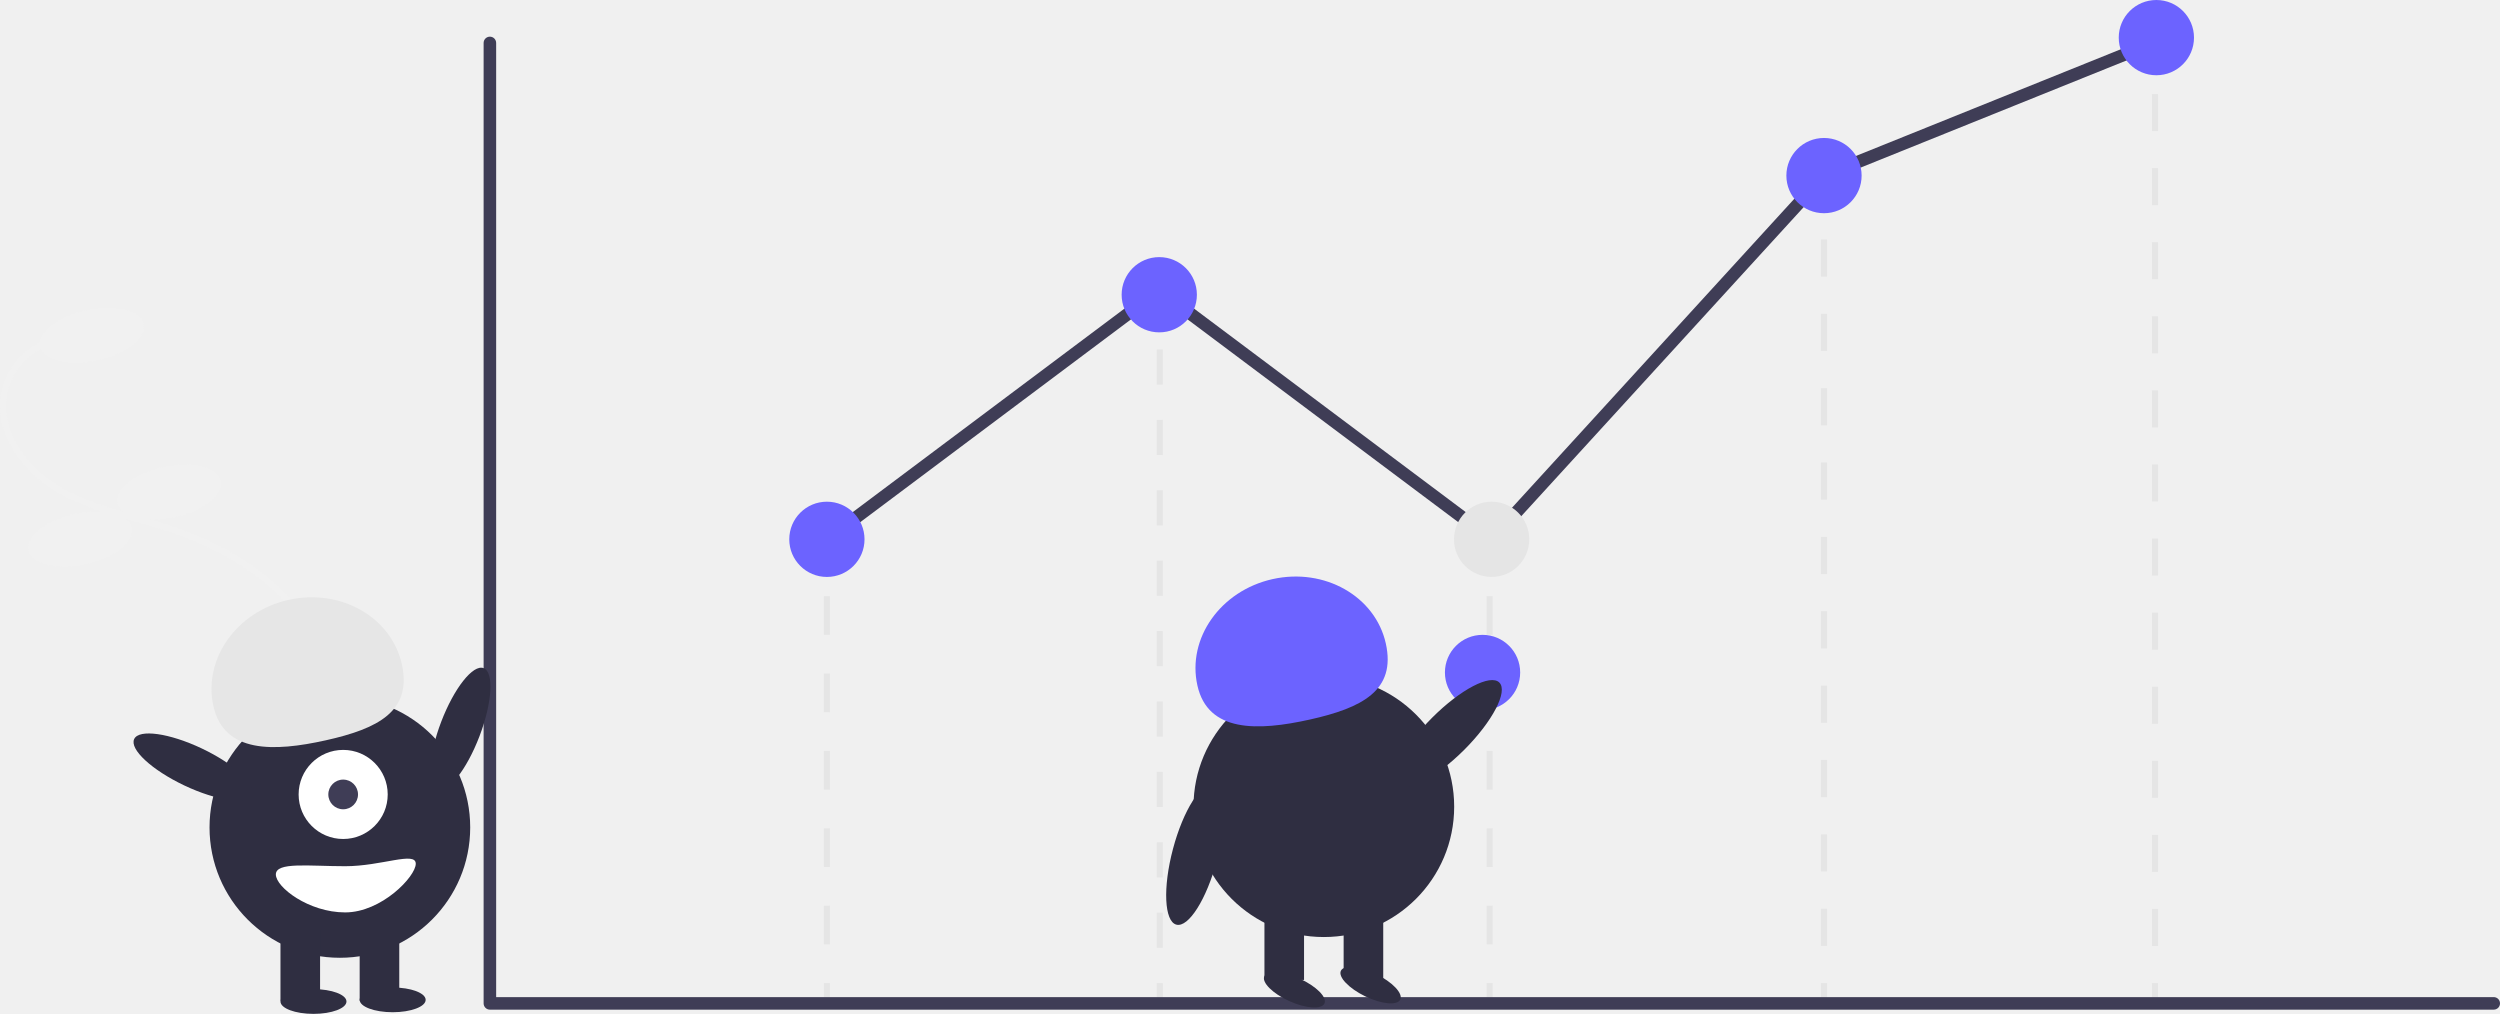
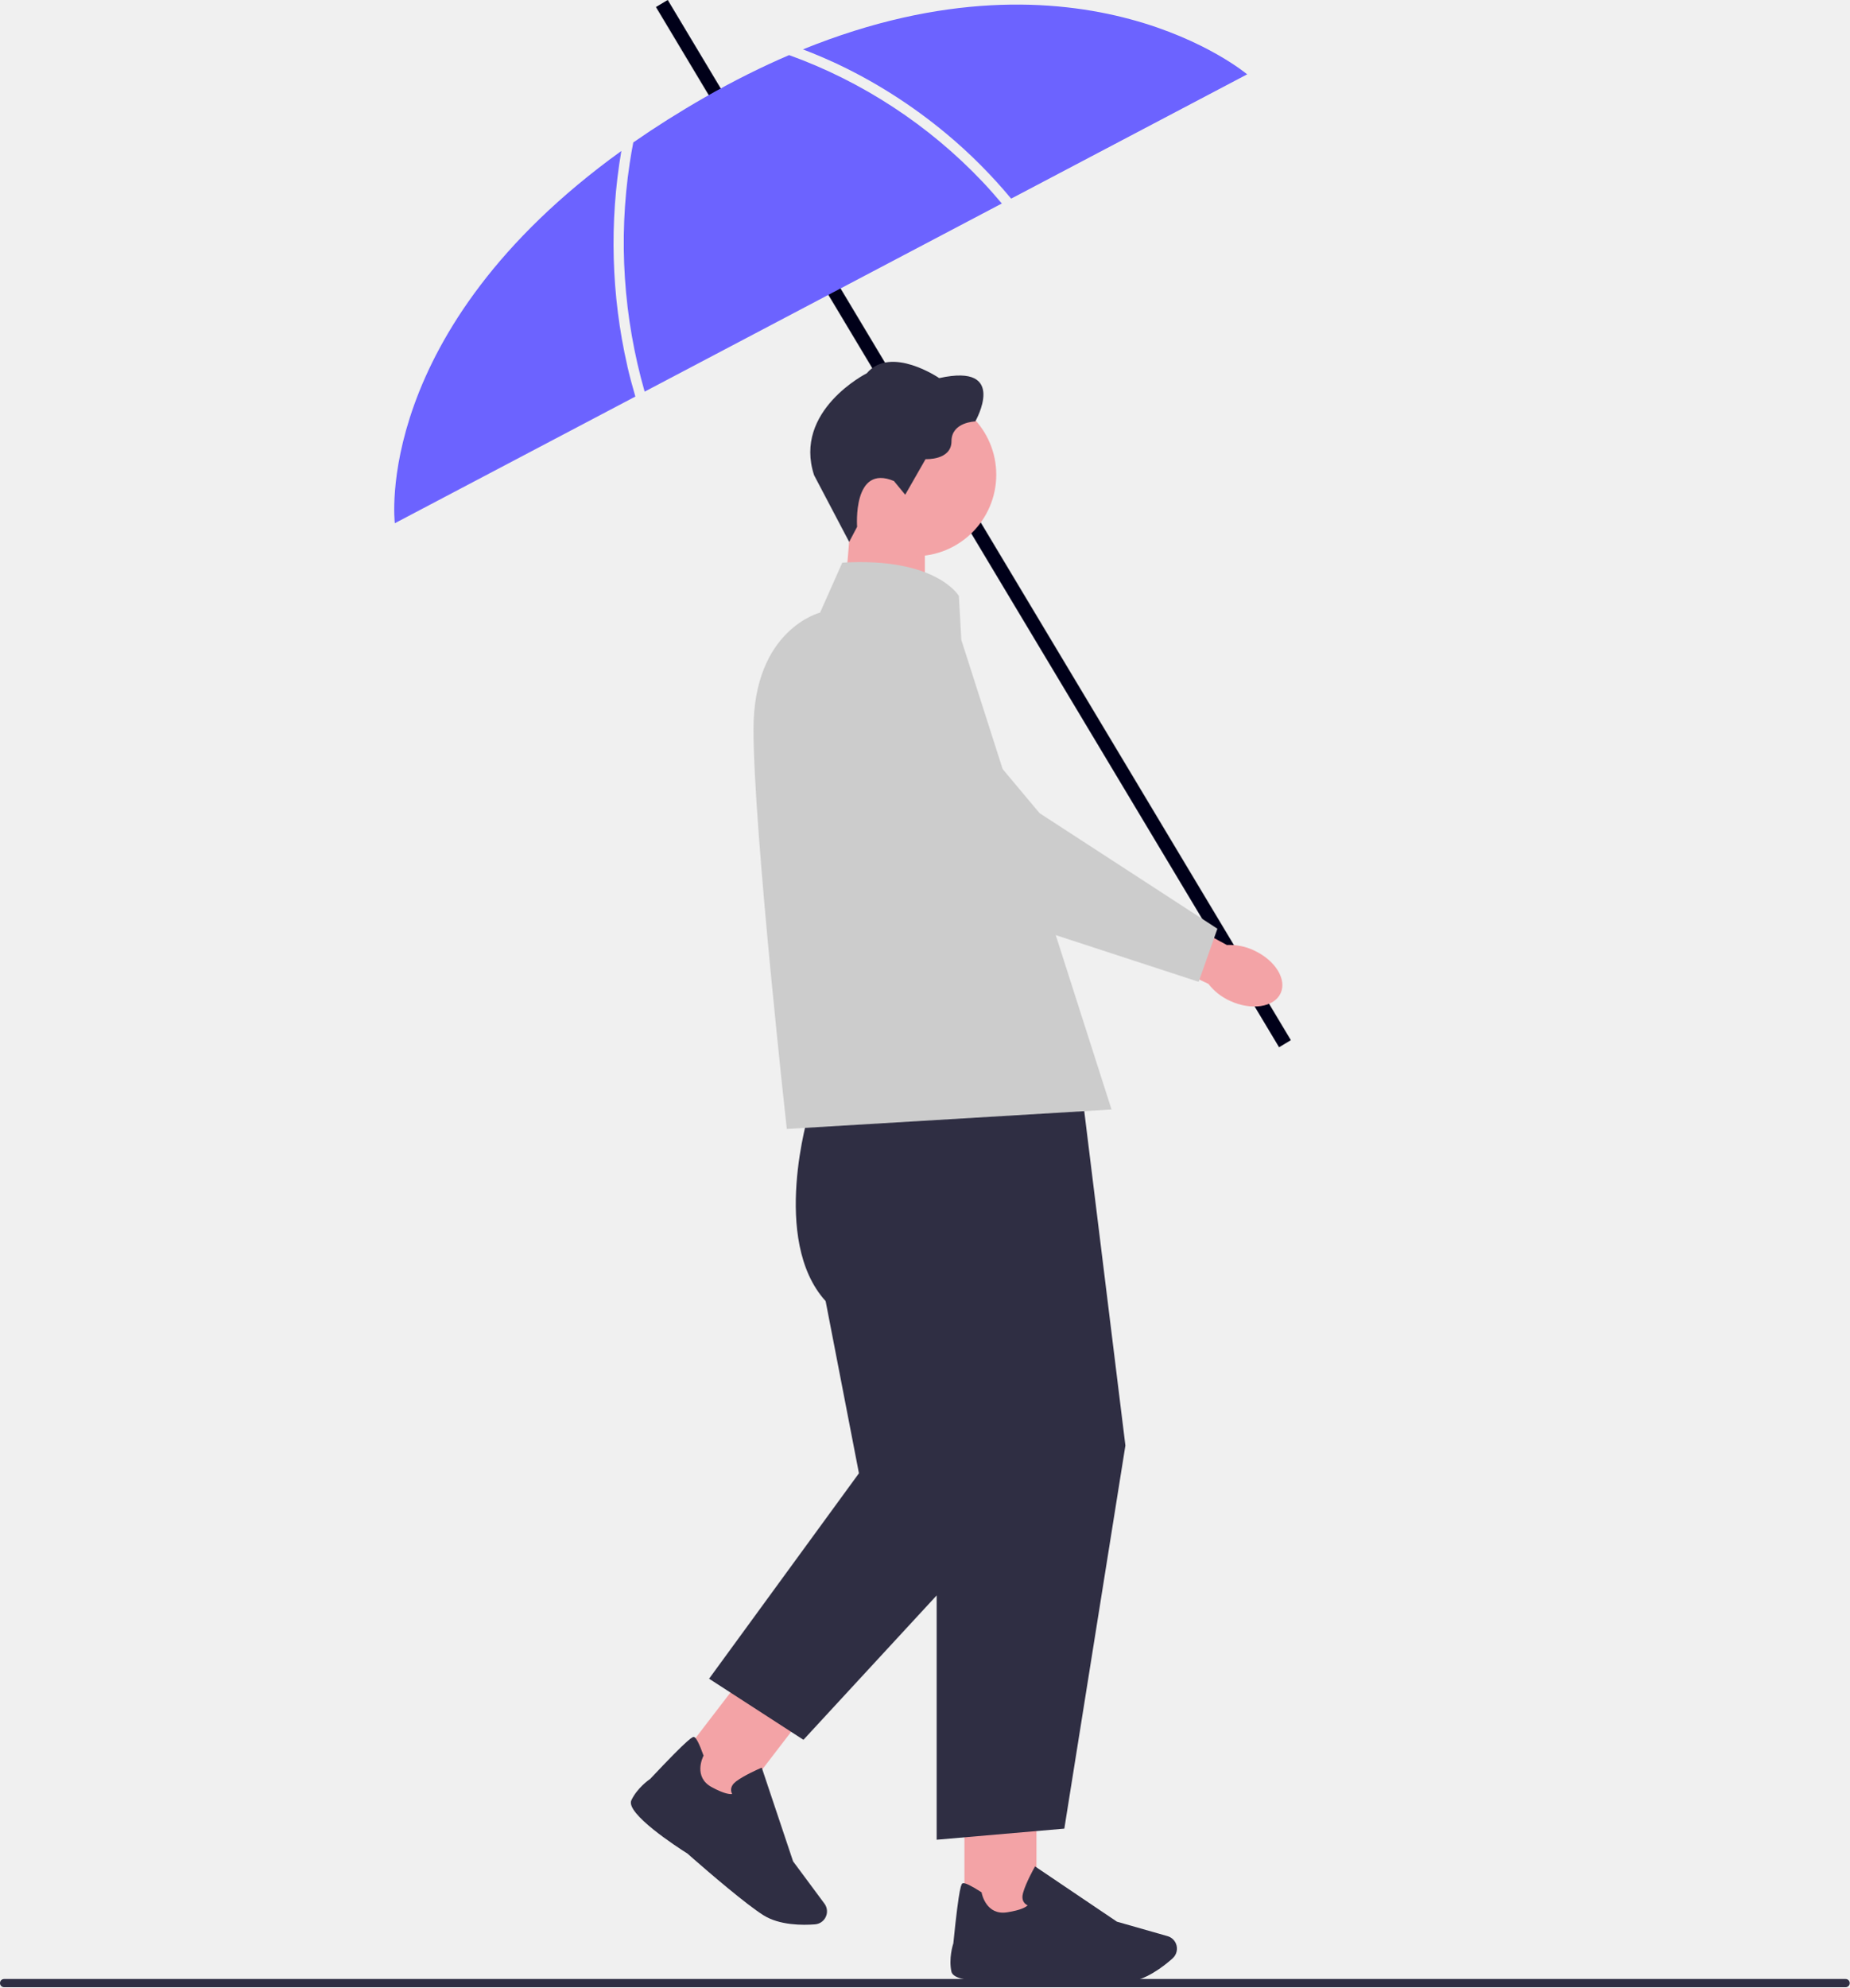
- <svg xmlns="http://www.w3.org/2000/svg" data-name="Layer 1" width="826.063" height="335.01" viewBox="0 0 826.063 335.01">
-   <path d="M266.565,572.513l-1.301-1.518c11.009-9.435,24.711-21.177,29.839-36.697,5.056-15.299,1.253-33.769-9.925-48.202-9.512-12.284-24.201-21.957-42.477-27.974-3.605-1.187-7.348-2.241-10.967-3.261-8.749-2.464-17.796-5.013-25.809-9.671-11.035-6.415-21.059-19.016-18.575-32.706a23.856,23.856,0,0,1,17.156-18.508l.532,1.928a21.861,21.861,0,0,0-15.723,16.951c-2.308,12.722,7.183,24.541,17.615,30.606,7.793,4.53,16.716,7.044,25.346,9.474,3.64,1.025,7.405,2.086,11.051,3.286,18.656,6.142,33.675,16.048,43.432,28.648,11.579,14.952,15.504,34.132,10.243,50.055C291.699,550.974,277.763,562.917,266.565,572.513Z" transform="translate(-186.9683 -282.495)" fill="#f1f1f1" />
-   <ellipse cx="217.327" cy="393.296" rx="17.5" ry="8.5" transform="translate(-265.1243 -227.7288) rotate(-12.19172)" fill="#f1f1f1" />
-   <ellipse cx="242.838" cy="445.076" rx="17.5" ry="8.5" transform="translate(-275.4842 -221.1736) rotate(-12.19172)" fill="#f1f1f1" />
-   <ellipse cx="213.46" cy="460.631" rx="17.5" ry="8.5" transform="translate(-279.4317 -227.0268) rotate(-12.19172)" fill="#f1f1f1" />
-   <rect x="272.226" y="178.204" width="2" height="6" fill="#e5e5e5" />
-   <path d="M461.194,594.539h-2V581.755h2Zm0-25.568h-2V556.187h2Zm0-25.568h-2V530.619h2Zm0-25.568h-2V505.05h2Zm0-25.568h-2V479.483h2Z" transform="translate(-186.9683 -282.495)" fill="#e5e5e5" />
-   <rect x="272.226" y="324.828" width="2" height="6" fill="#e5e5e5" />
-   <rect x="491.226" y="178.204" width="2" height="6" fill="#e5e5e5" />
-   <path d="M680.194,594.539h-2V581.755h2Zm0-25.568h-2V556.187h2Zm0-25.568h-2V530.619h2Zm0-25.568h-2V505.05h2Zm0-25.568h-2V479.483h2Z" transform="translate(-186.9683 -282.495)" fill="#e5e5e5" />
-   <rect x="491.226" y="324.828" width="2" height="6" fill="#e5e5e5" />
-   <rect x="601.695" y="60.828" width="2" height="6" fill="#e5e5e5" />
-   <path d="M790.664,595.037h-2V582.752h2Zm0-24.571h-2V558.18h2Zm0-24.572h-2V533.609h2Zm0-24.571h-2V509.037h2Zm0-24.571h-2V484.466h2Zm0-24.572h-2V459.894h2Zm0-24.571h-2V435.323h2Zm0-24.571h-2V410.752h2Zm0-24.572h-2V386.18h2Zm0-24.571h-2V361.609h2Z" transform="translate(-186.9683 -282.495)" fill="#e5e5e5" />
-   <rect x="601.695" y="324.828" width="2" height="6" fill="#e5e5e5" />
-   <rect x="711.063" y="12.828" width="2" height="6" fill="#e5e5e5" />
-   <path d="M900.032,595.083h-2V582.843h2Zm0-24.48h-2V558.363h2Zm0-24.48h-2V533.883h2Zm0-24.48h-2V509.403h2Zm0-24.48h-2V484.923h2Zm0-24.48h-2V460.443h2Zm0-24.48h-2V435.963h2Zm0-24.48h-2V411.483h2Zm0-24.48h-2V387.003h2Zm0-24.48h-2V362.523h2Zm0-24.48h-2V338.043h2Zm0-24.48h-2V313.563h2Z" transform="translate(-186.9683 -282.495)" fill="#e5e5e5" />
-   <rect x="711.063" y="324.828" width="2" height="6" fill="#e5e5e5" />
-   <rect x="382.226" y="97.828" width="2" height="6" fill="#e5e5e5" />
-   <path d="M571.194,595.692h-2V584.06h2Zm0-23.263h-2V560.797h2Zm0-23.263h-2V537.534h2Zm0-23.263h-2V514.271h2Zm0-23.263h-2V491.008h2Zm0-23.263h-2V467.744h2Zm0-23.263h-2V444.481h2Zm0-23.263h-2V421.218h2Zm0-23.263h-2V397.955h2Z" transform="translate(-186.9683 -282.495)" fill="#e5e5e5" />
-   <rect x="382.226" y="324.828" width="2" height="6" fill="#e5e5e5" />
-   <path d="M1010.96,616.109H348.839a2.072,2.072,0,0,1-2.072-2.072V296.682a2.072,2.072,0,0,1,4.144,0V611.965h660.049a2.072,2.072,0,1,1,0,4.144Z" transform="translate(-186.9683 -282.495)" fill="#3f3d56" />
-   <polygon points="493.134 180.989 383.049 98.534 274.468 179.862 271.983 176.545 383.049 93.355 492.61 175.418 601.484 56.274 601.921 56.097 711.744 11.848 713.293 15.693 603.907 59.765 493.134 180.989" fill="#3f3d56" />
-   <circle cx="273.226" cy="178.204" r="12.433" fill="#6c63ff" />
-   <circle cx="383.049" cy="97.39" r="12.433" fill="#6c63ff" />
-   <circle cx="492.872" cy="178.204" r="12.433" fill="#e5e5e5" />
-   <circle cx="489.872" cy="222.204" r="12.433" fill="#6c63ff" />
-   <circle cx="602.695" cy="58.02" r="12.433" fill="#6c63ff" />
-   <circle cx="712.518" cy="12.433" r="12.433" fill="#6c63ff" />
-   <ellipse cx="339.077" cy="523.38" rx="21.534" ry="6.76" transform="translate(-457.8379 370.7527) rotate(-69.08217)" fill="#2f2e41" />
-   <circle cx="112.301" cy="273.407" r="43.067" fill="#2f2e41" />
-   <rect x="92.676" y="307.207" width="13.084" height="23.442" fill="#2f2e41" />
-   <rect x="118.843" y="307.207" width="13.084" height="23.442" fill="#2f2e41" />
-   <ellipse cx="103.579" cy="330.921" rx="10.903" ry="4.089" fill="#2f2e41" />
-   <ellipse cx="129.746" cy="330.376" rx="10.903" ry="4.089" fill="#2f2e41" />
-   <circle cx="113.391" cy="262.504" r="14.719" fill="#fff" />
-   <circle cx="113.391" cy="262.504" r="4.906" fill="#3f3d56" />
-   <path d="M257.493,515.851c-3.477-15.574,7.639-31.31,24.829-35.149s33.944,5.675,37.422,21.249-7.915,21.318-25.105,25.156S260.97,531.425,257.493,515.851Z" transform="translate(-186.9683 -282.495)" fill="#e6e6e6" />
-   <ellipse cx="250.761" cy="535.919" rx="6.76" ry="21.534" transform="translate(-527.8833 250.3368) rotate(-64.62574)" fill="#2f2e41" />
-   <path d="M278.115,571.439c0,4.215,10.853,12.539,22.897,12.539s23.335-11.867,23.335-16.082-11.292.818-23.335.818S278.115,567.224,278.115,571.439Z" transform="translate(-186.9683 -282.495)" fill="#fff" />
-   <circle cx="437.431" cy="266.554" r="43.067" fill="#2f2e41" />
-   <rect x="417.805" y="300.353" width="13.084" height="23.442" fill="#2f2e41" />
-   <rect x="443.972" y="300.353" width="13.084" height="23.442" fill="#2f2e41" />
-   <ellipse cx="614.676" cy="609.563" rx="4.089" ry="10.903" transform="translate(-380.9887 635.9419) rotate(-65.66457)" fill="#2f2e41" />
-   <ellipse cx="639.844" cy="608.018" rx="4.089" ry="10.903" transform="translate(-373.5444 635.5476) rotate(-64.10219)" fill="#2f2e41" />
-   <path d="M582.622,508.997c-3.477-15.574,7.639-31.31,24.829-35.149s33.944,5.675,37.422,21.249-7.915,21.318-25.105,25.156S586.1,524.571,582.622,508.997Z" transform="translate(-186.9683 -282.495)" fill="#6c63ff" />
-   <ellipse cx="665.503" cy="524.928" rx="23.892" ry="7.501" transform="translate(-363.1885 342.1587) rotate(-45.0221)" fill="#2f2e41" />
-   <ellipse cx="581.797" cy="564.928" rx="23.892" ry="7.501" transform="translate(-300.4362 699.8503) rotate(-75.1366)" fill="#2f2e41" />
+ <svg xmlns="http://www.w3.org/2000/svg" width="537.64" height="577.45" viewBox="0 0 537.64 577.45">
+   <rect x="280.93" y="-24.02" width="4" height="352.38" transform="translate(-37.98 167.04) rotate(-30.93)" fill="#000019" />
+   <polygon points="245.05 178.56 268.82 186.38 268.82 152.16 247.25 152.16 245.05 178.56" fill="#f3a3a6" />
+   <circle cx="265.88" cy="137.94" r="23.69" fill="#f3a3a6" />
+   <path d="m259.85,139.8l3.26,3.96,5.91-10.34s7.54.39,7.54-5.21c0-5.6,6.92-5.75,6.92-5.75,0,0,9.79-17.1-10.49-12.59,0,0-14.07-9.64-21.06-1.4,0,0-21.45,10.8-15.31,29.61l10.2,19.39,2.31-4.39s-1.4-18.42,10.73-13.29Z" fill="#2f2e43" />
+   <rect x="280.32" y="528.57" width="20.94" height="29.71" transform="translate(581.58 1086.85) rotate(-180)" fill="#f3a3a6" />
+   <path d="m298.94,575.3c-3.58.32-21.5,1.74-22.4-2.37-.82-3.77.39-7.71.56-8.25,1.72-17.14,2.36-17.33,2.75-17.44.61-.18,2.39.67,5.28,2.53l.18.12.04.21c.05.27,1.33,6.56,7.4,5.59,4.16-.66,5.51-1.58,5.94-2.03-.35-.16-.79-.44-1.1-.92-.45-.7-.53-1.6-.23-2.68.78-2.85,3.12-7.06,3.22-7.23l.27-.48,23.8,16.06,14.7,4.2c1.11.32,2,1.11,2.45,2.17h0c.62,1.48.24,3.2-.96,4.28-2.67,2.4-7.97,6.51-13.54,7.02-1.48.14-3.44.19-5.64.19-9.19,0-22.61-.95-22.71-.97Z" fill="#2f2e43" />
+   <rect x="202.3" y="493.53" width="20.94" height="29.71" transform="translate(72.11 1041.25) rotate(-142.5)" fill="#f3a3a6" />
+   <path d="m199.84,538.64c-3.04-1.92-18.12-11.71-16.33-15.51,1.64-3.49,5-5.89,5.47-6.2,11.8-12.55,12.42-12.31,12.8-12.17.6.23,1.49,1.98,2.65,5.22l.07.2-.1.19c-.12.24-2.93,6.02,2.46,8.94,3.7,2.01,5.33,2.1,5.95,2.01-.18-.34-.36-.83-.31-1.4.07-.83.55-1.59,1.45-2.27,2.35-1.78,6.77-3.7,6.96-3.78l.5-.22,9.11,27.23,9.11,12.28c.69.93.91,2.1.62,3.22h0c-.41,1.56-1.76,2.69-3.37,2.81-3.58.28-10.29.31-15.01-2.67-1.25-.79-2.84-1.94-4.59-3.28-7.29-5.6-17.36-14.52-17.43-14.59Z" fill="#2f2e43" />
+   <path d="m0,576.26c0,.66.53,1.19,1.19,1.19h535.26c.66,0,1.19-.53,1.19-1.19s-.53-1.19-1.19-1.19H1.19c-.66,0-1.19.53-1.19,1.19Z" fill="#2f2e43" />
+   <path d="m314.2,315.16l-79.06,8.07s-11.29,37.11,4.84,54.86l9.68,50.02-43.56,59.7,27.43,17.75,38.72-41.95v70.99l37.11-3.23,17.75-111.33-12.91-104.88Z" fill="#2f2e43" />
+   <path d="m278.7,173.17s-6.45-11.29-33.88-9.68l-6.45,14.52s-19.36,4.84-19.36,33.88,9.68,116.17,9.68,116.17l94.39-5.65-43.66-136.47-.71-12.78Z" fill="#ccc" />
+   <path d="m183.03,47.44c-3.34,22.1-1.81,44.89,4.34,66.36l103.82-54.67c-1.81-2.15-3.66-4.26-5.59-6.3-15.57-16.43-34.96-29.15-56.24-36.82-7.82,3.36-15.94,7.38-24.35,12.19-7.6,4.34-14.56,8.75-20.94,13.19-.39,2.01-.74,4.02-1.04,6.04Z" fill="#6c63ff" />
+   <path d="m241.89,17.9c12,5.5,23.22,12.64,33.35,21.1,6.78,5.66,13.02,11.94,18.66,18.72l68.6-36.12s-47.65-40.3-129.12-7.25c2.87,1.1,5.71,2.28,8.5,3.56Z" fill="#6c63ff" />
+   <path d="m182.33,106.3c-4.67-20.45-5.25-41.79-1.73-62.44-72.78,52.48-65.84,108.18-65.84,108.18l69.91-36.81c-.86-2.95-1.66-5.92-2.35-8.92Z" fill="#6c63ff" />
+   <path id="uuid-215a2cca-fbee-4bbc-9bf2-8b7e67129ed8-72" d="m364.5,276.19c6.17,2.84,9.62,8.42,7.71,12.47-1.91,4.05-8.47,5.03-14.64,2.2-2.48-1.1-4.65-2.79-6.32-4.95l-25.99-12.36,6.4-12.46,24.95,13.51c2.74-.12,5.46.42,7.91,1.59,0,0,0,0,0,0Z" fill="#f3a3a6" />
+   <path d="m348.4,285.3l-62.74-20.49-.07-.07-47.79-44.22c-7.32-6.77-8.42-17.96-2.55-26.03,3.59-4.94,9.15-7.89,15.25-8.1,6.1-.21,11.85,2.36,15.77,7.04l35.89,42.86,51.69,33.58-5.45,15.43Z" fill="#ccc" />
</svg>
